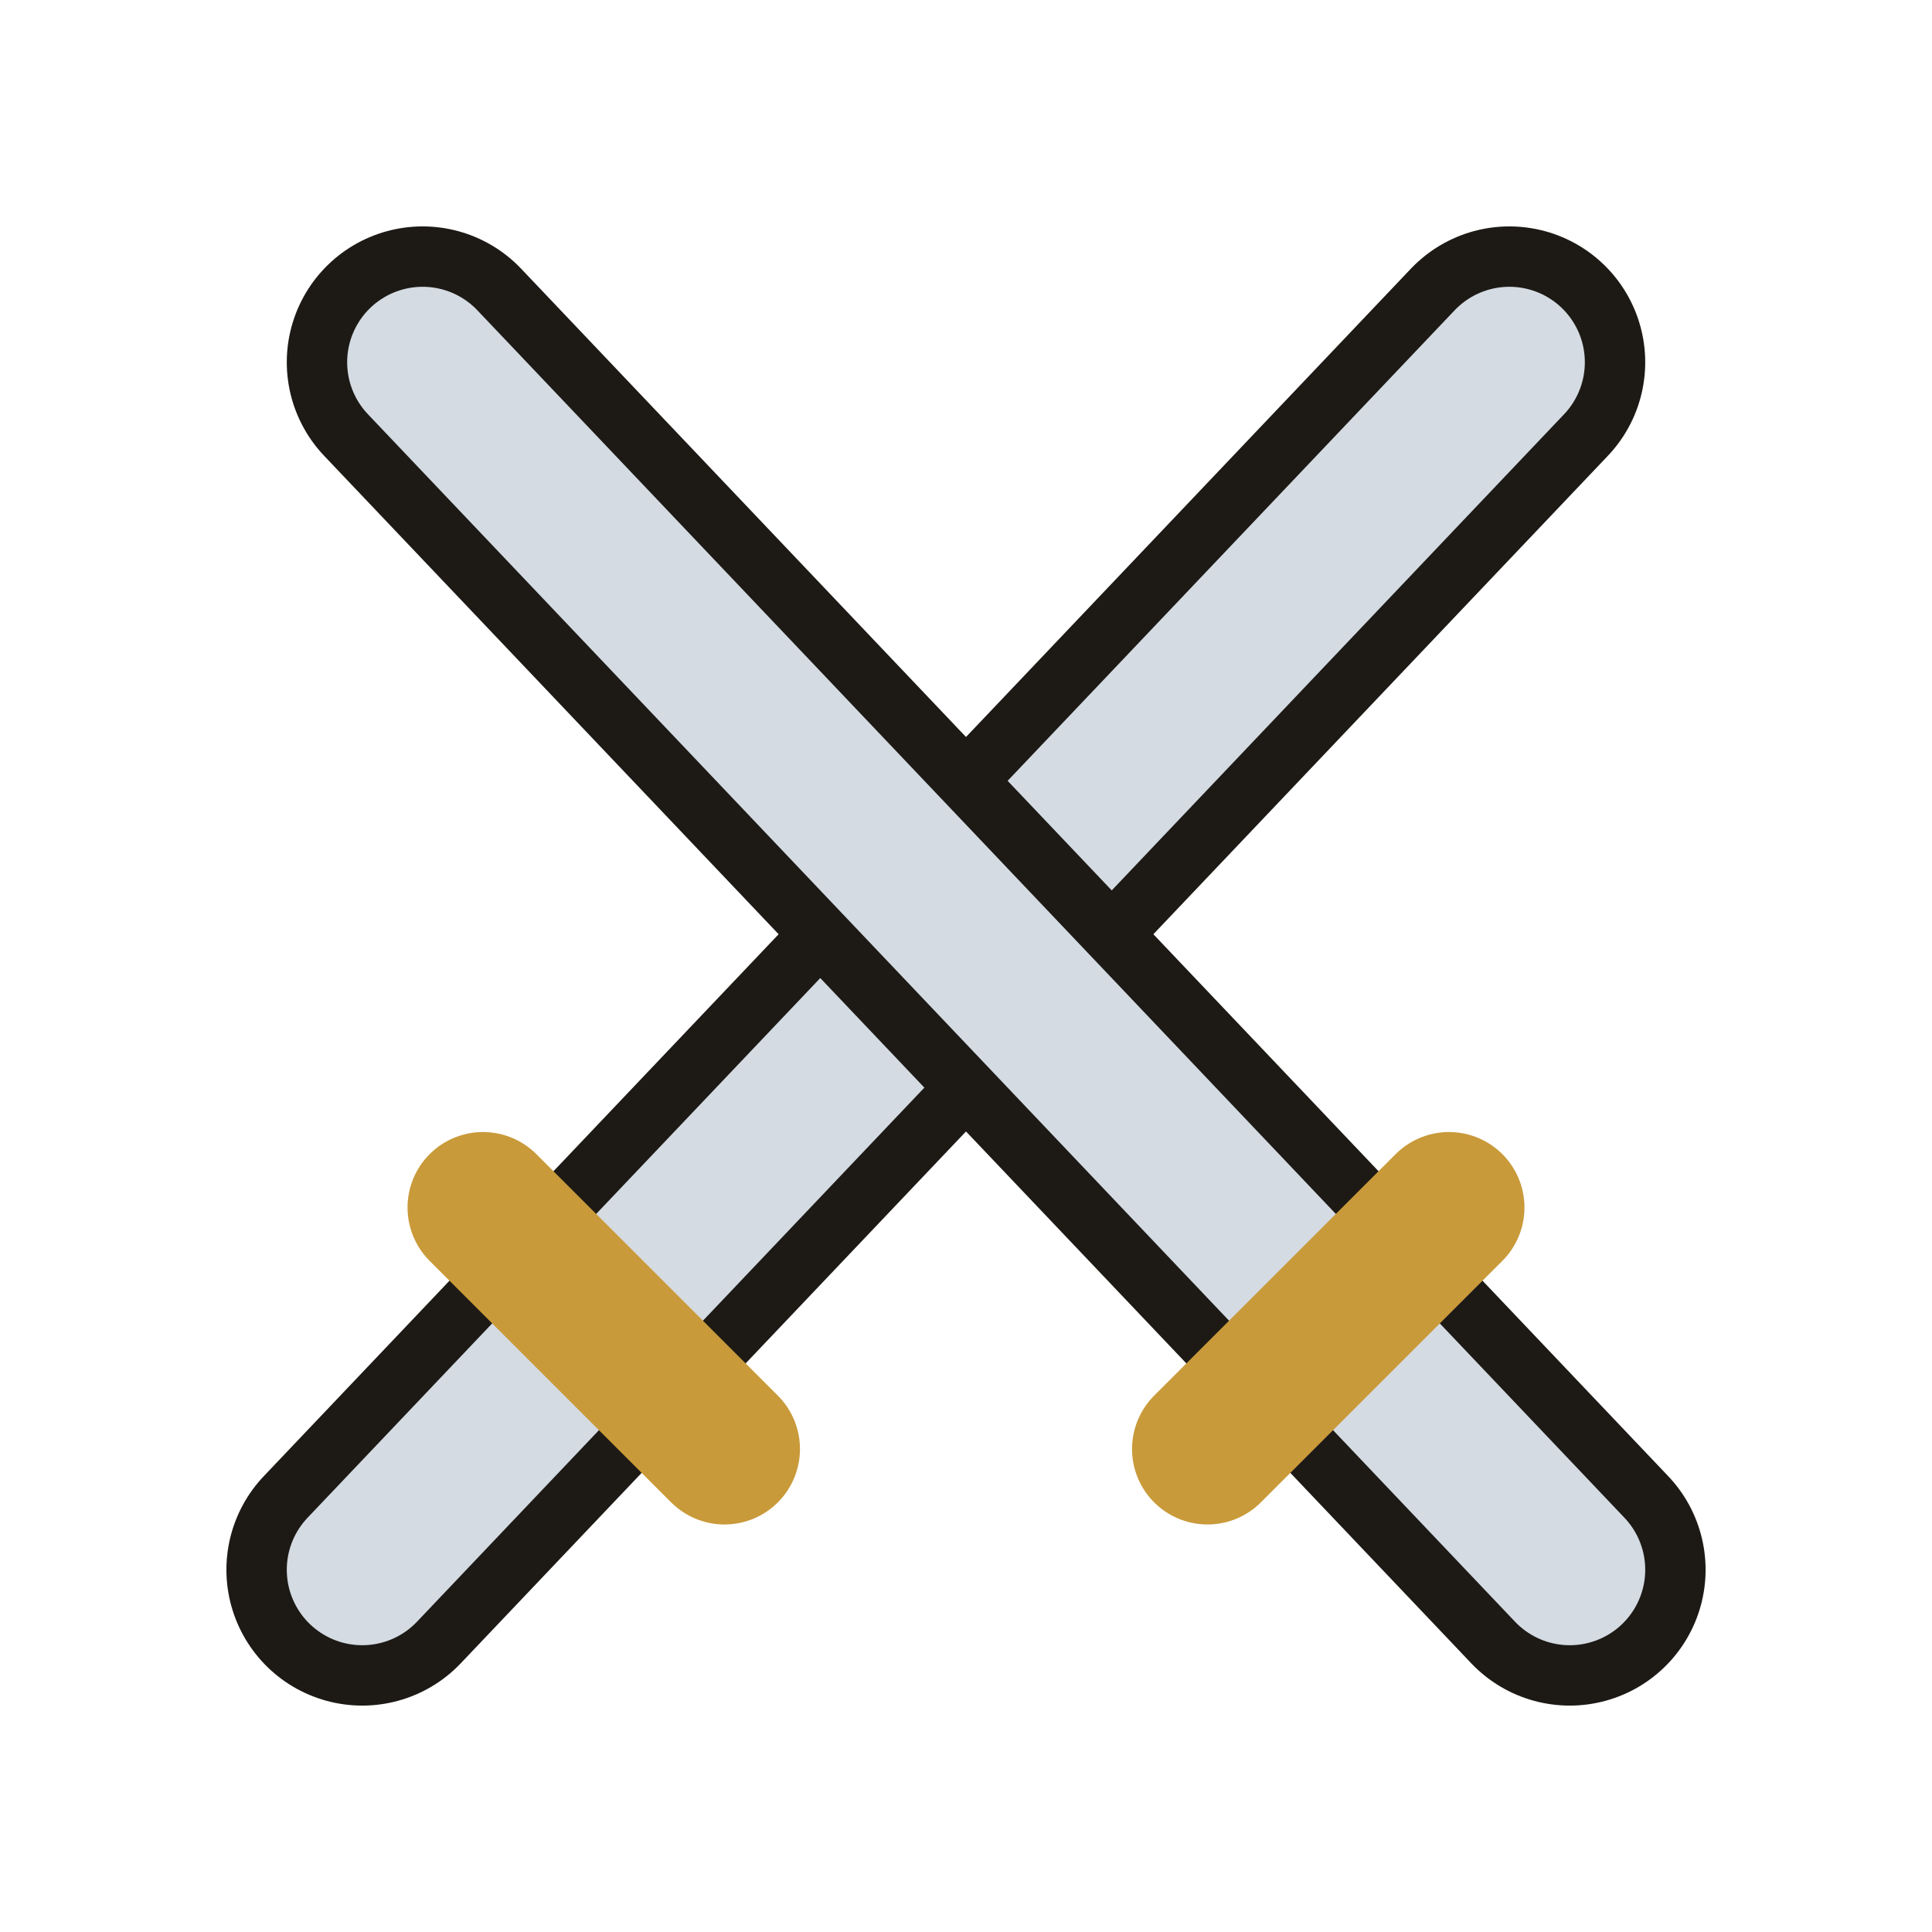
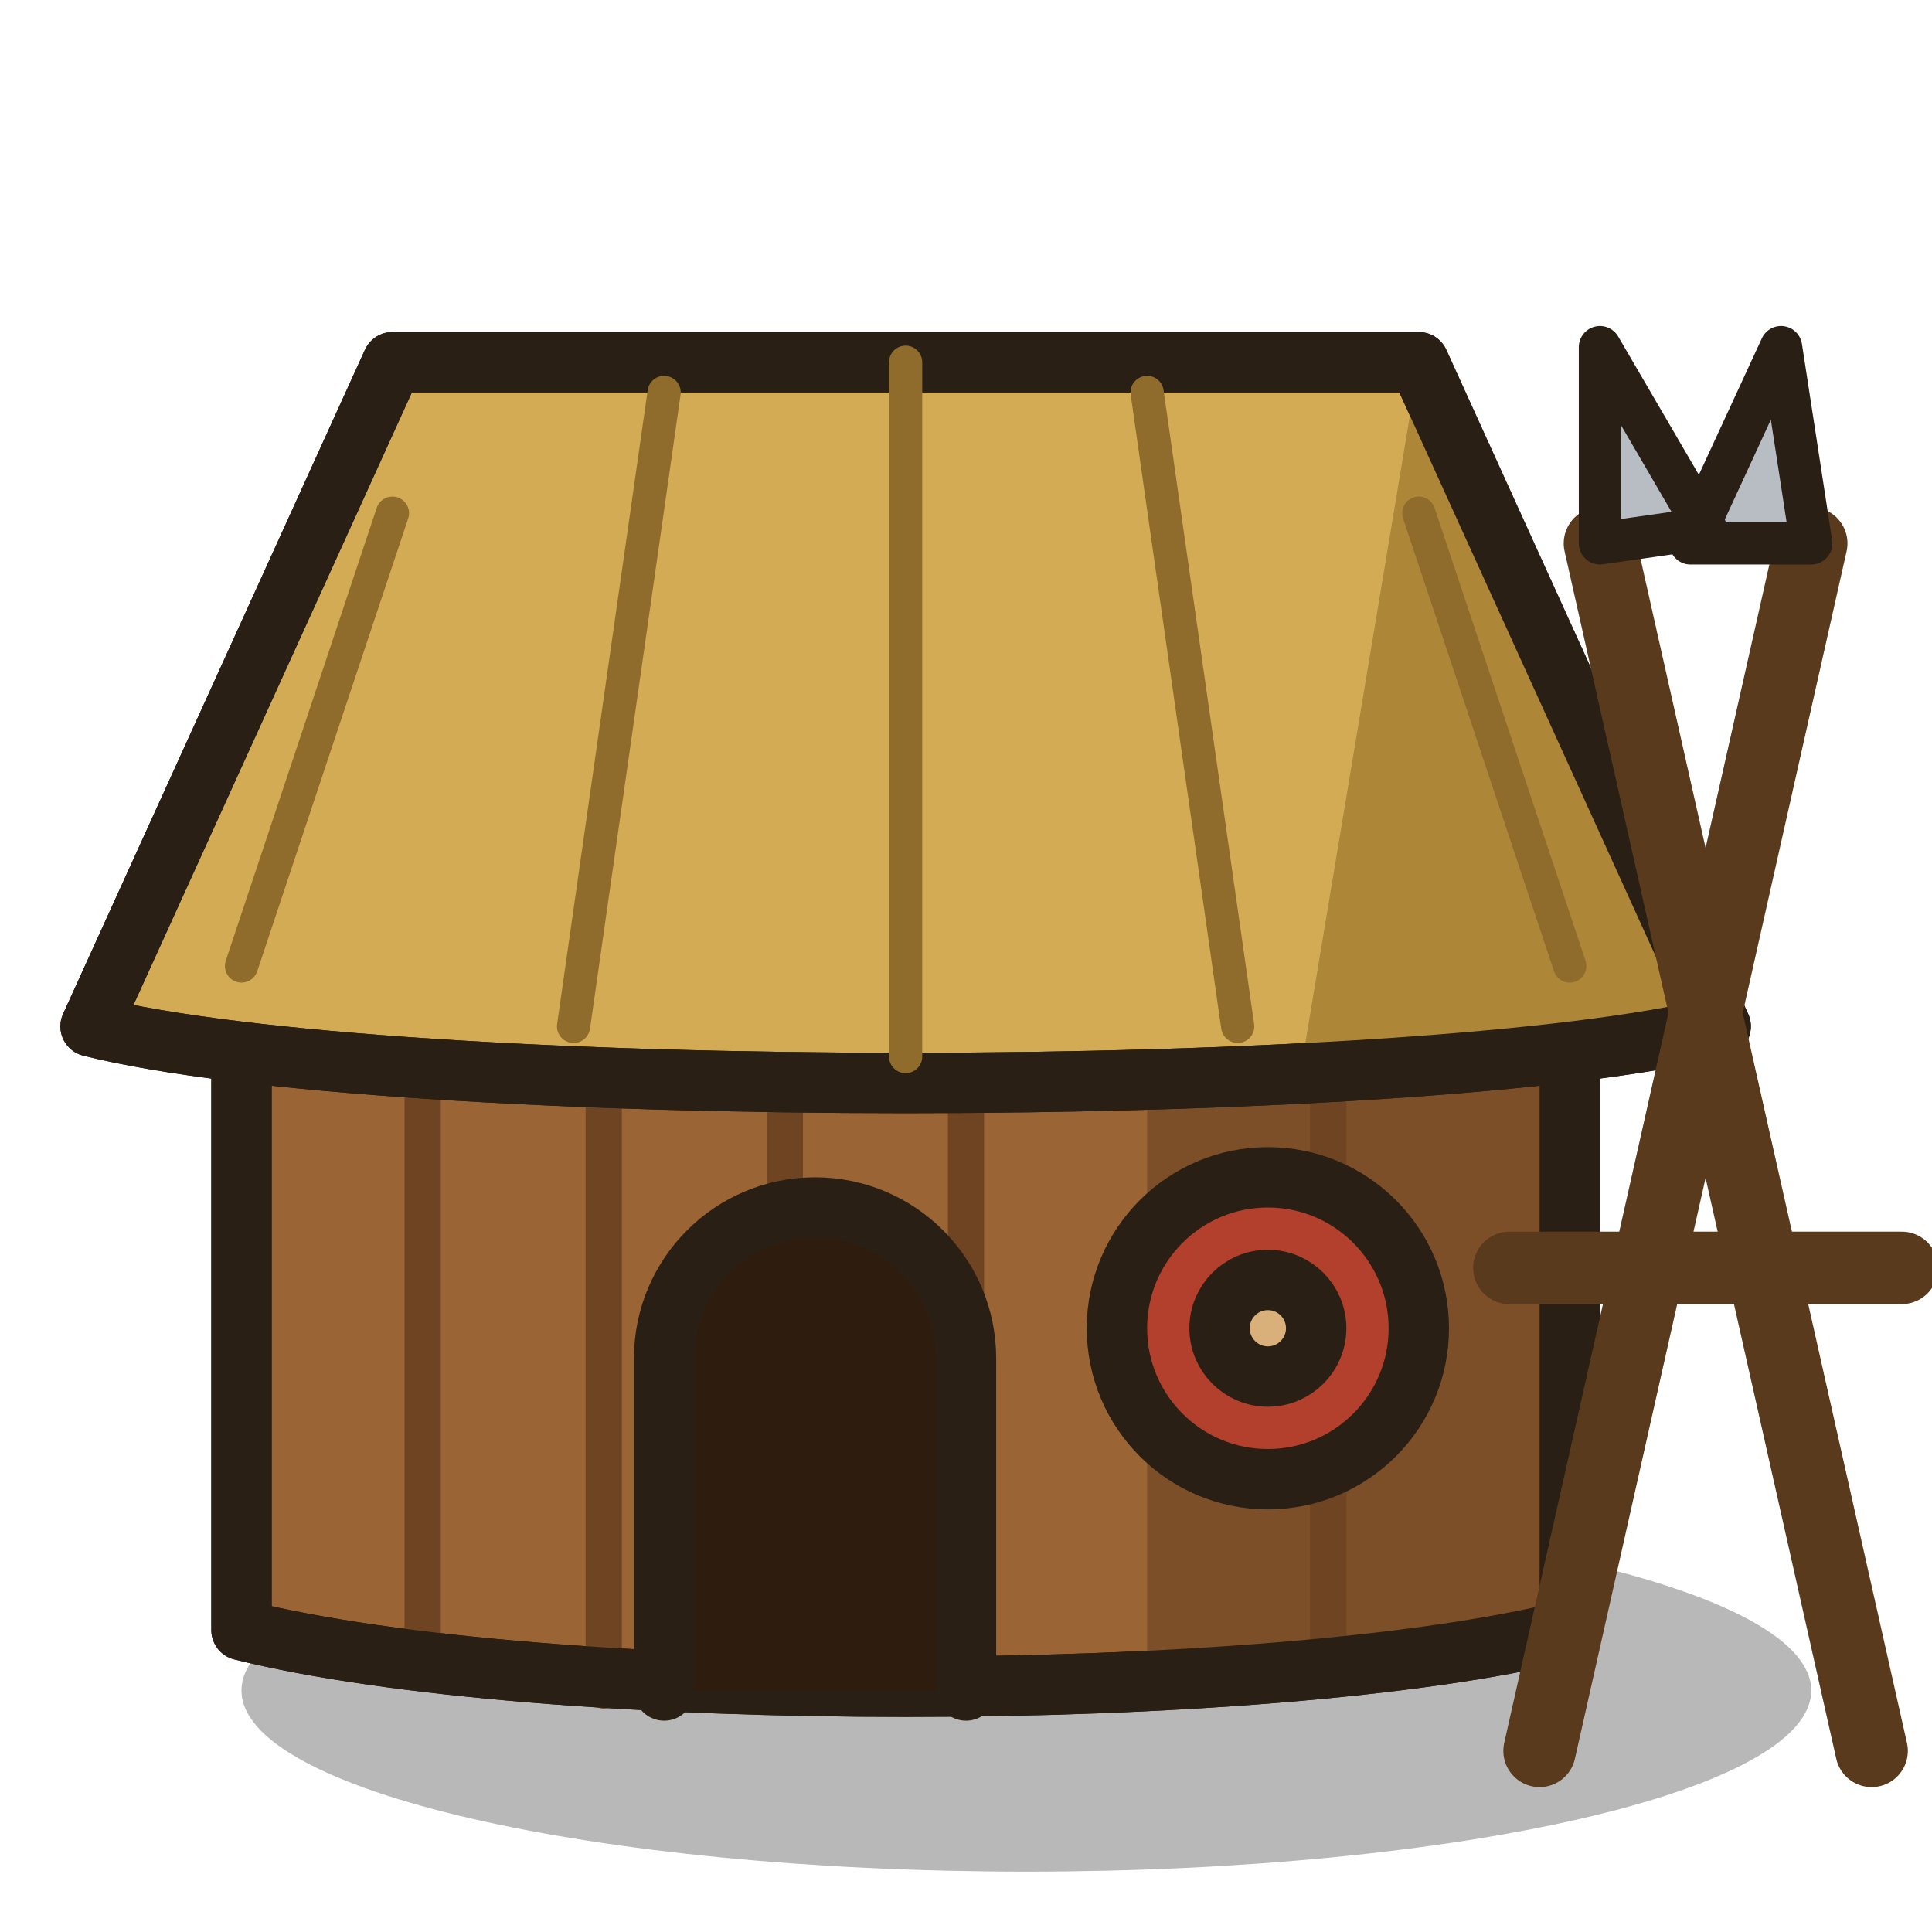
<svg xmlns="http://www.w3.org/2000/svg" width="64" height="64" viewBox="0 0 64 64">
-   <g stroke="#1d1a16" stroke-width="3" stroke-linejoin="round" stroke-linecap="round">
-     <path d="M12 52L50 12" stroke-width="9" />
-     <path d="M12 52L50 12" stroke="#d4dbe2" stroke-width="5" />
-     <path d="M14 12L52 52" stroke-width="9" />
-     <path d="M14 12L52 52" stroke="#d4dbe2" stroke-width="5" />
-     <path d="M16 40l8 8M48 40l-8 8" stroke="#c99a3a" stroke-width="5" />
+   <g stroke="#2a1f14" stroke-width="2" stroke-linejoin="round" stroke-linecap="round">
+     <ellipse cx="34" cy="56" rx="26" ry="6" fill="#000" opacity=".28" stroke="none" />
+     <path d="M8 32h44v22c-10 2.5-34 2.5-44 0z" fill="#9a6435" />
+     <path d="M38 32h14v22c-4 1.2-9 1.8-14 2.2z" fill="#7d4f28" stroke="none" />
+     <path d="M14 34v21M20 34v22M26 34v22M32 34v22M44 34v21" stroke="#6e4422" stroke-width="1.2" />
+     <path d="M8 32h44v22c-10 2.5-34 2.5-44 0z" fill="none" />
+     <path d="M22 56V45a5 5 0 0 1 10 0v11" fill="#2e1c0e" />
+     <path d="M3 34L13 12h34l10 22c-10 2.5-44 2.5-54 0z" fill="#d4ab55" />
+     <path d="M47 12l10 22c-4 1-9 1.6-14 2z" fill="#ad8638" stroke="none" />
+     <path d="M3 34L13 12h34l10 22c-10 2.5-44 2.5-54 0z" fill="none" />
+     <path d="M13 17l-5 15M22 13l-3 21M30 12v23M38 13l3 21M47 17l5 15" stroke="#8f6c2c" stroke-width="1.1" />
+     <circle cx="42" cy="44" r="5" fill="#b2402c" />
+     <circle cx="42" cy="44" r="1.6" fill="#d9b07a" />
+     <path d="M51 58l9-40M62 58L53 18" stroke="#5a3a1c" stroke-width="2.4" />
+     <path d="M60 18l-1-6.5-3 6.5zM53 18v-6.5l3.5 6z" fill="#b8bdc4" stroke-width="1.4" />
+     <path d="M50 42h13" stroke="#5a3a1c" stroke-width="2.4" />
  </g>
</svg>
